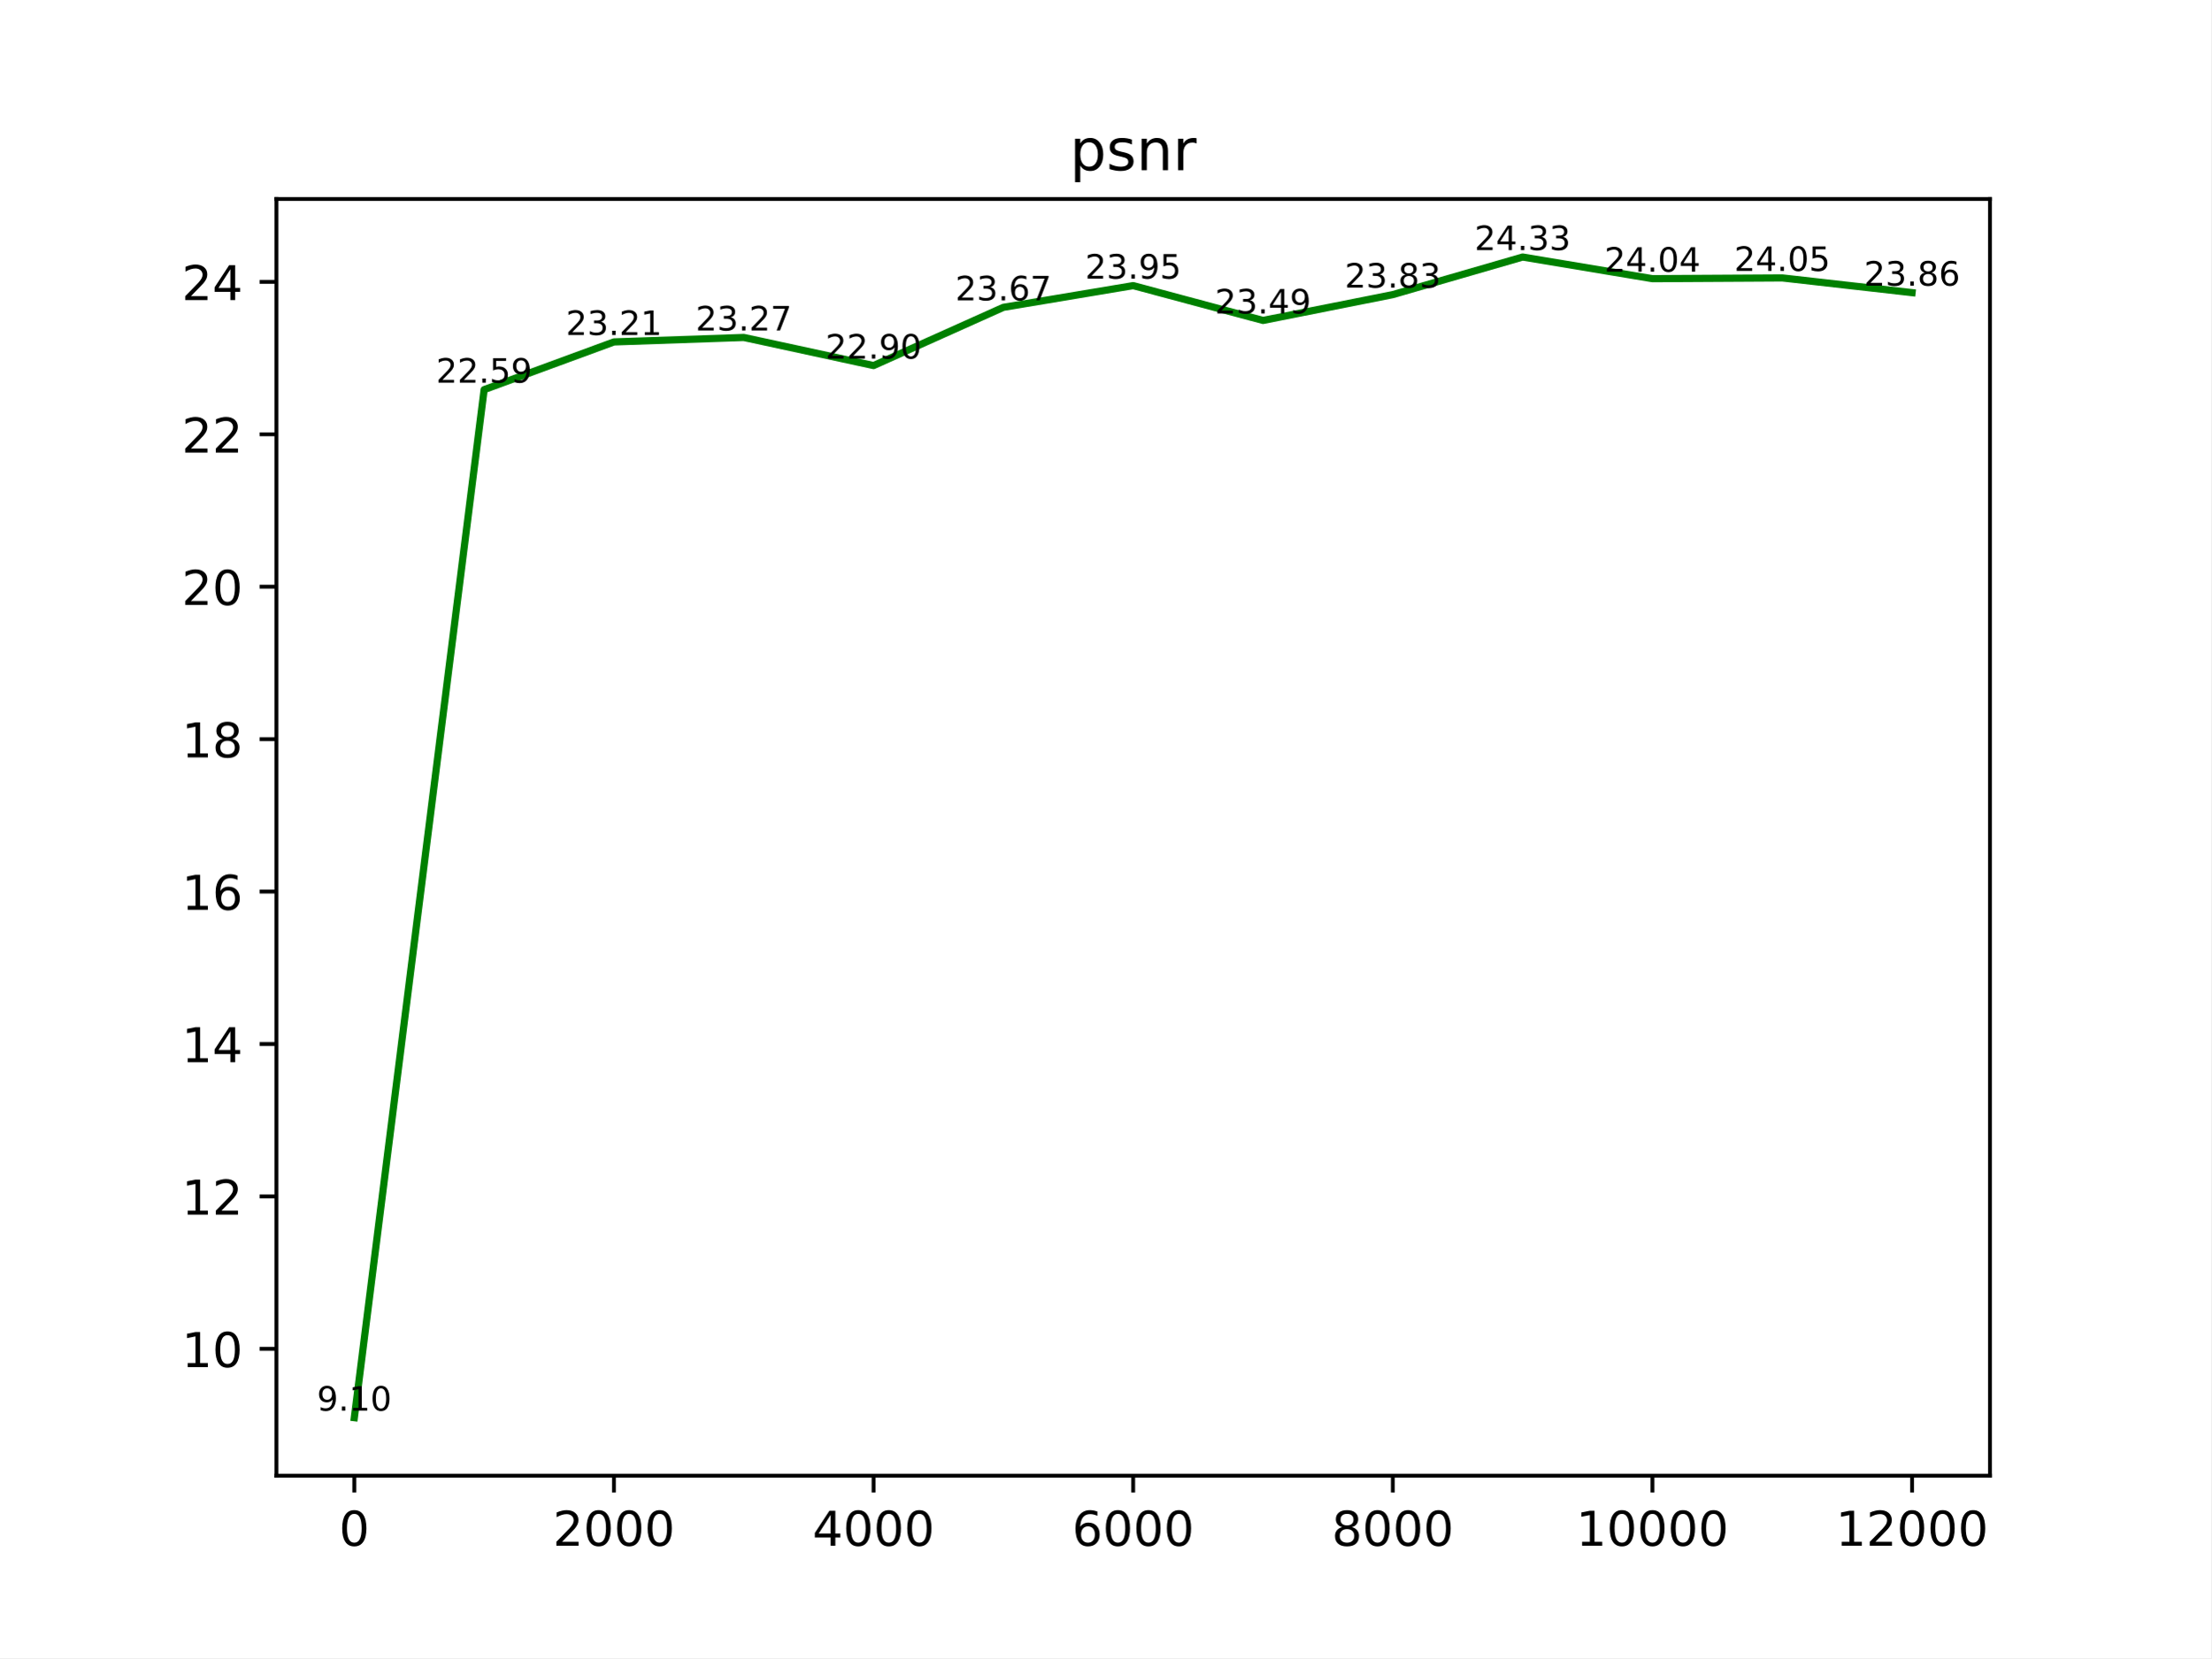
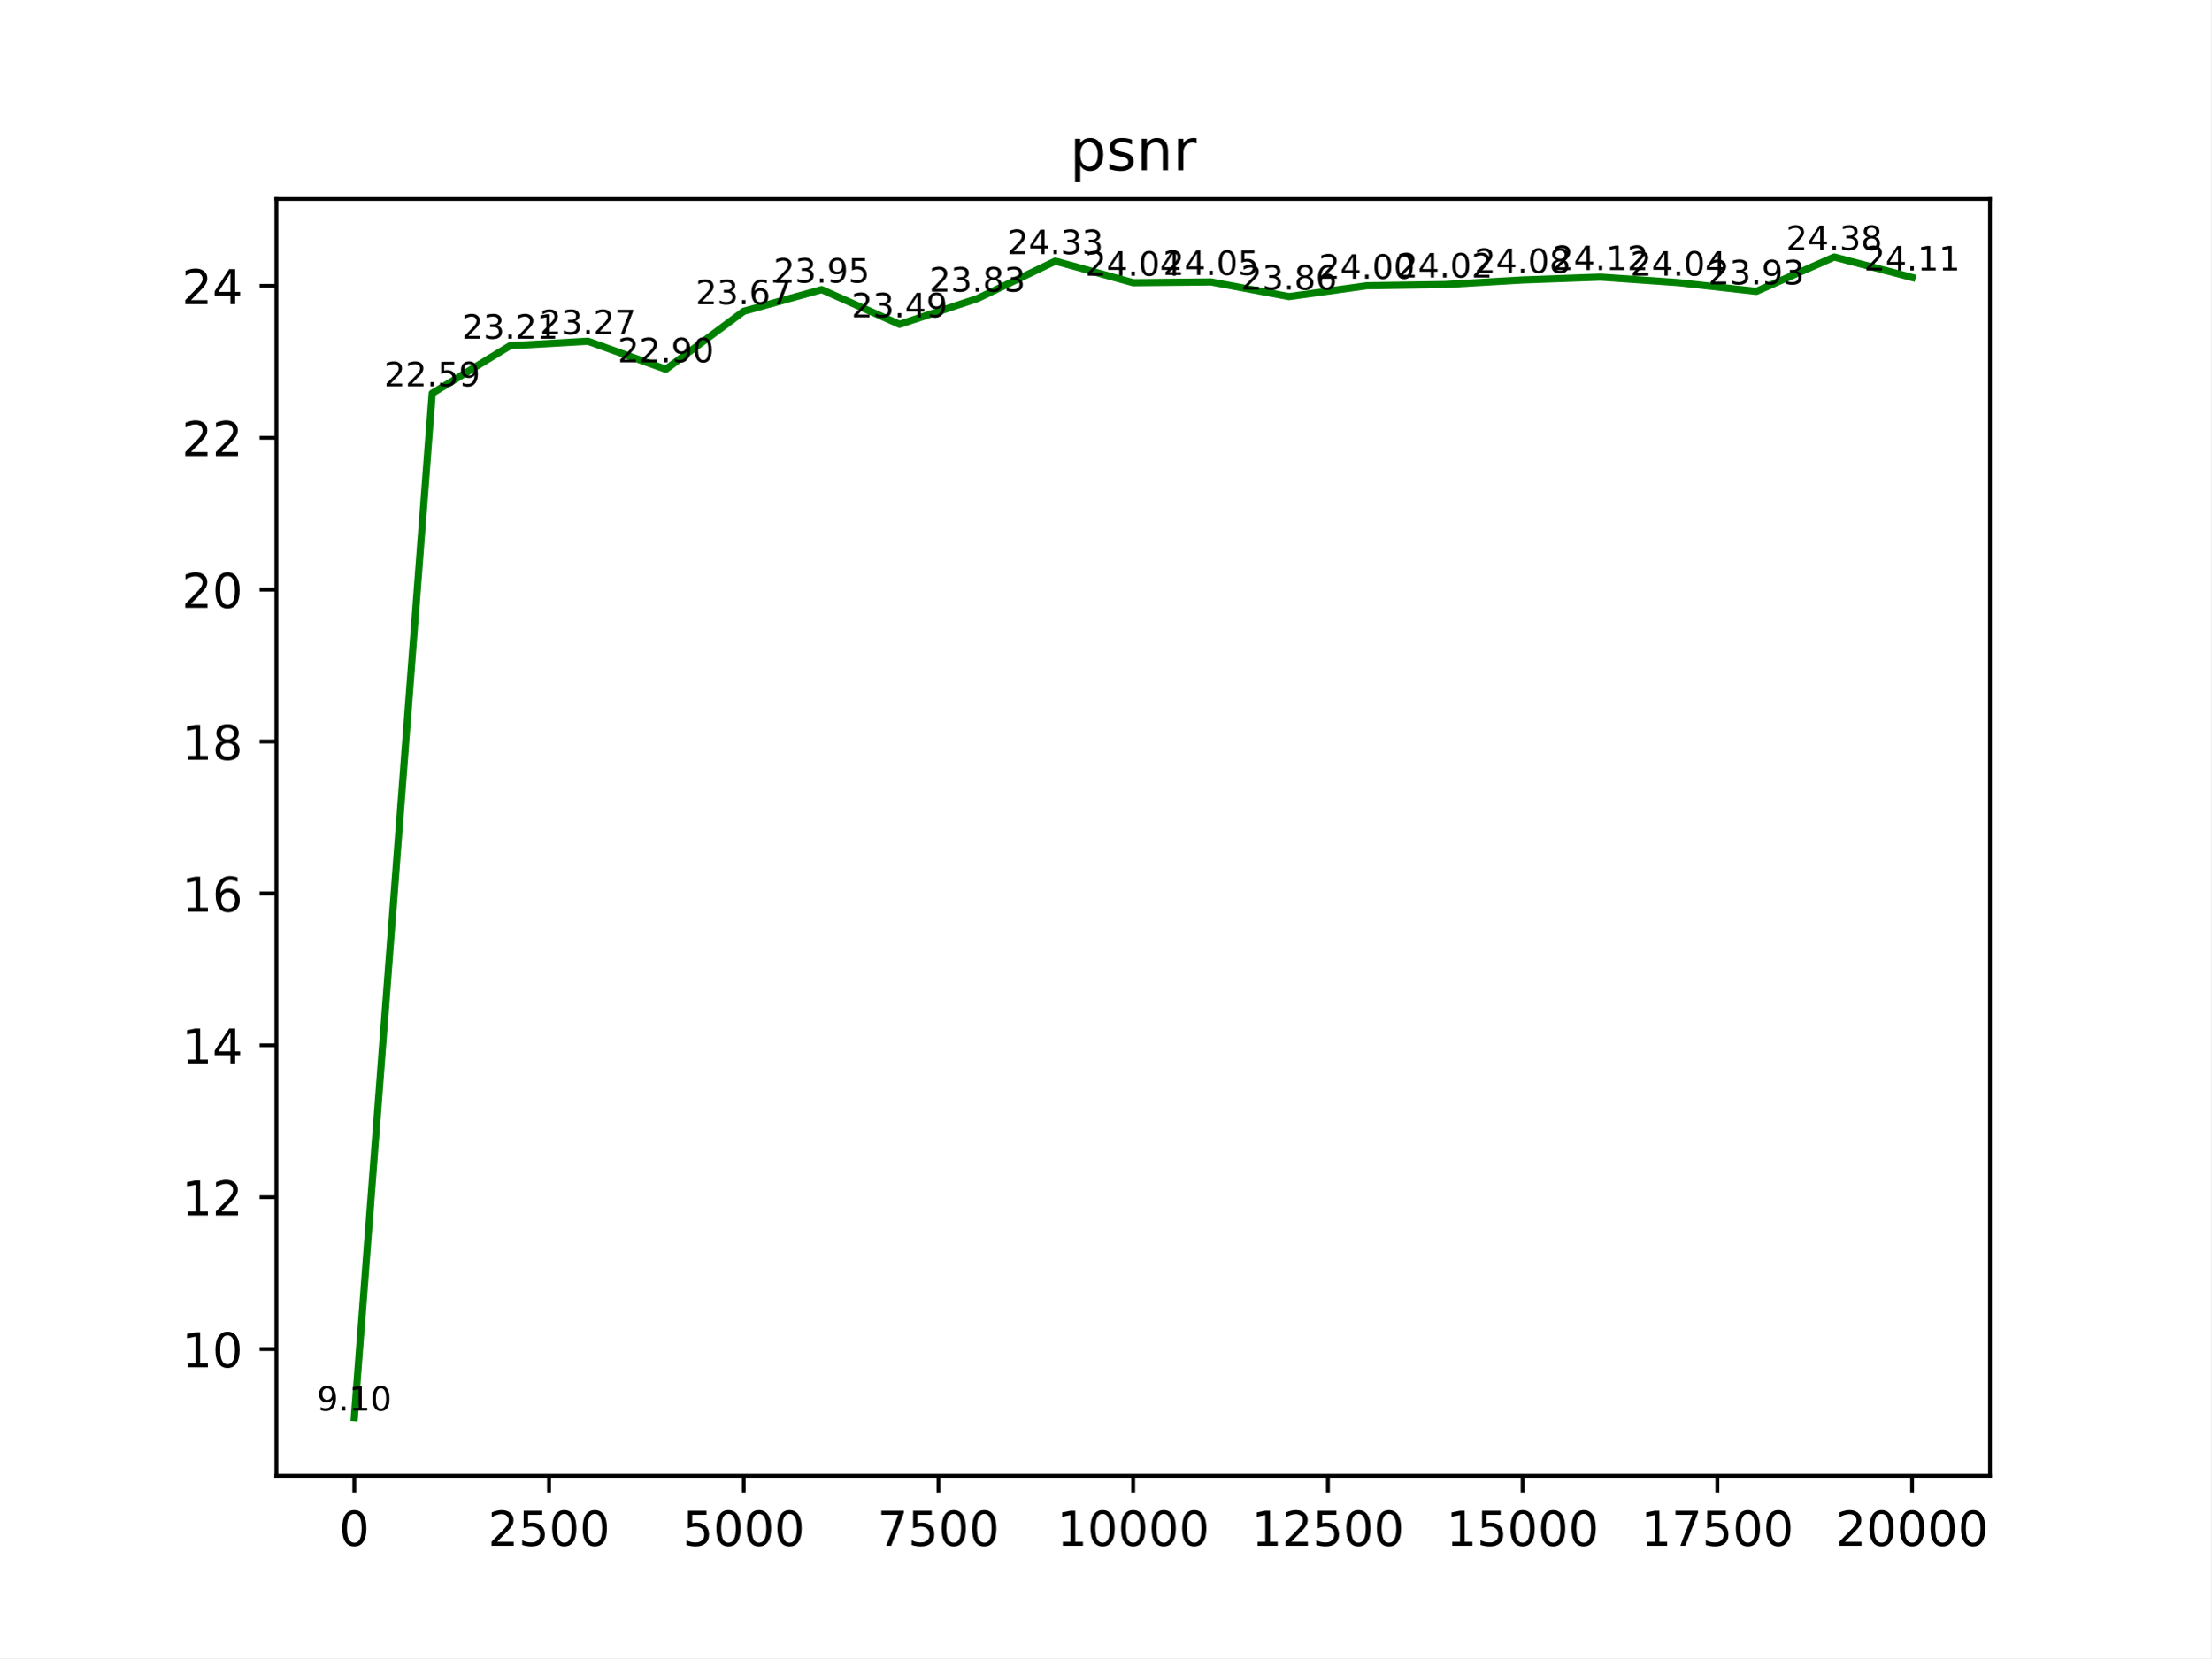
<svg xmlns="http://www.w3.org/2000/svg" xmlns:xlink="http://www.w3.org/1999/xlink" width="460.8pt" height="345.6pt" viewBox="0 0 460.8 345.6" version="1.1">
  <defs>
    <style type="text/css">*{stroke-linejoin: round; stroke-linecap: butt}</style>
  </defs>
  <g id="figure_1">
    <g id="patch_1">
      <path d="M 0 345.6  L 460.8 345.6  L 460.8 0  L 0 0  z " style="fill: #ffffff" />
    </g>
    <g id="axes_1">
      <g id="patch_2">
        <path d="M 57.6 307.584  L 414.72 307.584  L 414.72 41.472  L 57.6 41.472  z " style="fill: #ffffff" />
      </g>
      <g id="matplotlib.axis_1">
        <g id="xtick_1">
          <g id="line2d_1">
            <defs>
-               <path id="m1fa81867b9" d="M 0 0  L 0 3.5  " style="stroke: #000000; stroke-width: 0.8" />
+               <path id="m04c5aa3928" d="M 0 0  L 0 3.5  " style="stroke: #000000; stroke-width: 0.8" />
            </defs>
            <g>
-               <use xlink:href="#m1fa81867b9" x="73.833" y="307.584" style="stroke: #000000; stroke-width: 0.8" />
+               <use xlink:href="#m04c5aa3928" x="73.833" y="307.584" style="stroke: #000000; stroke-width: 0.8" />
            </g>
          </g>
          <g id="text_1">
            <g transform="translate(70.65148 322.1824)scale(0.1 -0.1)">
              <defs>
                <path id="DejaVuSans-30" d="M 2034 4250  Q 1547 4250 1301 3770  Q 1056 3291 1056 2328  Q 1056 1369 1301 889  Q 1547 409 2034 409  Q 2525 409 2770 889  Q 3016 1369 3016 2328  Q 3016 3291 2770 3770  Q 2525 4250 2034 4250  z M 2034 4750  Q 2819 4750 3233 4129  Q 3647 3509 3647 2328  Q 3647 1150 3233 529  Q 2819 -91 2034 -91  Q 1250 -91 836 529  Q 422 1150 422 2328  Q 422 3509 836 4129  Q 1250 4750 2034 4750  z " transform="scale(0.015625)" />
              </defs>
              <use xlink:href="#DejaVuSans-30" />
            </g>
          </g>
        </g>
        <g id="xtick_2">
          <g id="line2d_2">
            <g>
-               <use xlink:href="#m1fa81867b9" x="127.942" y="307.584" style="stroke: #000000; stroke-width: 0.8" />
+               <use xlink:href="#m04c5aa3928" x="114.415" y="307.584" style="stroke: #000000; stroke-width: 0.8" />
            </g>
          </g>
          <g id="text_2">
-             <g transform="translate(115.2168 322.1824)scale(0.1 -0.1)">
+             <g transform="translate(101.6895 322.1824)scale(0.1 -0.1)">
              <defs>
                <path id="DejaVuSans-32" d="M 1228 531  L 3431 531  L 3431 0  L 469 0  L 469 531  Q 828 903 1448 1529  Q 2069 2156 2228 2338  Q 2531 2678 2651 2914  Q 2772 3150 2772 3378  Q 2772 3750 2511 3984  Q 2250 4219 1831 4219  Q 1534 4219 1204 4116  Q 875 4013 500 3803  L 500 4441  Q 881 4594 1212 4672  Q 1544 4750 1819 4750  Q 2544 4750 2975 4387  Q 3406 4025 3406 3419  Q 3406 3131 3298 2873  Q 3191 2616 2906 2266  Q 2828 2175 2409 1742  Q 1991 1309 1228 531  z " transform="scale(0.015625)" />
-               </defs>
+                 <path id="DejaVuSans-35" d="M 691 4666  L 3169 4666  L 3169 4134  L 1269 4134  L 1269 2991  Q 1406 3038 1543 3061  Q 1681 3084 1819 3084  Q 2600 3084 3056 2656  Q 3513 2228 3513 1497  Q 3513 744 3044 326  Q 2575 -91 1722 -91  Q 1428 -91 1123 -41  Q 819 9 494 109  L 494 744  Q 775 591 1075 516  Q 1375 441 1709 441  Q 2250 441 2565 725  Q 2881 1009 2881 1497  Q 2881 1984 2565 2268  Q 2250 2553 1709 2553  Q 1456 2553 1204 2497  Q 953 2441 691 2322  L 691 4666  z " transform="scale(0.015625)" />
+               </defs>
+               <use xlink:href="#DejaVuSans-32" />
+               <use xlink:href="#DejaVuSans-35" x="63.623" />
+               <use xlink:href="#DejaVuSans-30" x="127.246" />
+               <use xlink:href="#DejaVuSans-30" x="190.869" />
+             </g>
+           </g>
+         </g>
+         <g id="xtick_3">
+           <g id="line2d_3">
+             <g>
+               <use xlink:href="#m04c5aa3928" x="154.996" y="307.584" style="stroke: #000000; stroke-width: 0.8" />
+             </g>
+           </g>
+           <g id="text_3">
+             <g transform="translate(142.2714 322.1824)scale(0.1 -0.1)">
+               <use xlink:href="#DejaVuSans-35" />
+               <use xlink:href="#DejaVuSans-30" x="63.623" />
+               <use xlink:href="#DejaVuSans-30" x="127.246" />
+               <use xlink:href="#DejaVuSans-30" x="190.869" />
+             </g>
+           </g>
+         </g>
+         <g id="xtick_4">
+           <g id="line2d_4">
+             <g>
+               <use xlink:href="#m04c5aa3928" x="195.578" y="307.584" style="stroke: #000000; stroke-width: 0.8" />
+             </g>
+           </g>
+           <g id="text_4">
+             <g transform="translate(182.8532 322.1824)scale(0.1 -0.1)">
+               <defs>
+                 <path id="DejaVuSans-37" d="M 525 4666  L 3525 4666  L 3525 4397  L 1831 0  L 1172 0  L 2766 4134  L 525 4134  L 525 4666  z " transform="scale(0.015625)" />
+               </defs>
+               <use xlink:href="#DejaVuSans-37" />
+               <use xlink:href="#DejaVuSans-35" x="63.623" />
+               <use xlink:href="#DejaVuSans-30" x="127.246" />
+               <use xlink:href="#DejaVuSans-30" x="190.869" />
+             </g>
+           </g>
+         </g>
+         <g id="xtick_5">
+           <g id="line2d_5">
+             <g>
+               <use xlink:href="#m04c5aa3928" x="236.16" y="307.584" style="stroke: #000000; stroke-width: 0.8" />
+             </g>
+           </g>
+           <g id="text_5">
+             <g transform="translate(220.2537 322.1824)scale(0.1 -0.1)">
+               <defs>
+                 <path id="DejaVuSans-31" d="M 794 531  L 1825 531  L 1825 4091  L 703 3866  L 703 4441  L 1819 4666  L 2450 4666  L 2450 531  L 3481 531  L 3481 0  L 794 0  L 794 531  z " transform="scale(0.015625)" />
+               </defs>
+               <use xlink:href="#DejaVuSans-31" />
+               <use xlink:href="#DejaVuSans-30" x="63.623" />
+               <use xlink:href="#DejaVuSans-30" x="127.246" />
+               <use xlink:href="#DejaVuSans-30" x="190.869" />
+               <use xlink:href="#DejaVuSans-30" x="254.492" />
+             </g>
+           </g>
+         </g>
+         <g id="xtick_6">
+           <g id="line2d_6">
+             <g>
+               <use xlink:href="#m04c5aa3928" x="276.742" y="307.584" style="stroke: #000000; stroke-width: 0.8" />
+             </g>
+           </g>
+           <g id="text_6">
+             <g transform="translate(260.8356 322.1824)scale(0.1 -0.1)">
+               <use xlink:href="#DejaVuSans-31" />
+               <use xlink:href="#DejaVuSans-32" x="63.623" />
+               <use xlink:href="#DejaVuSans-35" x="127.246" />
+               <use xlink:href="#DejaVuSans-30" x="190.869" />
+               <use xlink:href="#DejaVuSans-30" x="254.492" />
+             </g>
+           </g>
+         </g>
+         <g id="xtick_7">
+           <g id="line2d_7">
+             <g>
+               <use xlink:href="#m04c5aa3928" x="317.324" y="307.584" style="stroke: #000000; stroke-width: 0.8" />
+             </g>
+           </g>
+           <g id="text_7">
+             <g transform="translate(301.4174 322.1824)scale(0.1 -0.1)">
+               <use xlink:href="#DejaVuSans-31" />
+               <use xlink:href="#DejaVuSans-35" x="63.623" />
+               <use xlink:href="#DejaVuSans-30" x="127.246" />
+               <use xlink:href="#DejaVuSans-30" x="190.869" />
+               <use xlink:href="#DejaVuSans-30" x="254.492" />
+             </g>
+           </g>
+         </g>
+         <g id="xtick_8">
+           <g id="line2d_8">
+             <g>
+               <use xlink:href="#m04c5aa3928" x="357.905" y="307.584" style="stroke: #000000; stroke-width: 0.8" />
+             </g>
+           </g>
+           <g id="text_8">
+             <g transform="translate(341.9992 322.1824)scale(0.1 -0.1)">
+               <use xlink:href="#DejaVuSans-31" />
+               <use xlink:href="#DejaVuSans-37" x="63.623" />
+               <use xlink:href="#DejaVuSans-35" x="127.246" />
+               <use xlink:href="#DejaVuSans-30" x="190.869" />
+               <use xlink:href="#DejaVuSans-30" x="254.492" />
+             </g>
+           </g>
+         </g>
+         <g id="xtick_9">
+           <g id="line2d_9">
+             <g>
+               <use xlink:href="#m04c5aa3928" x="398.487" y="307.584" style="stroke: #000000; stroke-width: 0.8" />
+             </g>
+           </g>
+           <g id="text_9">
+             <g transform="translate(382.581 322.1824)scale(0.1 -0.1)">
              <use xlink:href="#DejaVuSans-32" />
              <use xlink:href="#DejaVuSans-30" x="63.623" />
              <use xlink:href="#DejaVuSans-30" x="127.246" />
              <use xlink:href="#DejaVuSans-30" x="190.869" />
-             </g>
-           </g>
-         </g>
-         <g id="xtick_3">
-           <g id="line2d_3">
-             <g>
-               <use xlink:href="#m1fa81867b9" x="182.051" y="307.584" style="stroke: #000000; stroke-width: 0.8" />
-             </g>
-           </g>
-           <g id="text_3">
-             <g transform="translate(169.3259 322.1824)scale(0.1 -0.1)">
-               <defs>
-                 <path id="DejaVuSans-34" d="M 2419 4116  L 825 1625  L 2419 1625  L 2419 4116  z M 2253 4666  L 3047 4666  L 3047 1625  L 3713 1625  L 3713 1100  L 3047 1100  L 3047 0  L 2419 0  L 2419 1100  L 313 1100  L 313 1709  L 2253 4666  z " transform="scale(0.015625)" />
-               </defs>
-               <use xlink:href="#DejaVuSans-34" />
-               <use xlink:href="#DejaVuSans-30" x="63.623" />
-               <use xlink:href="#DejaVuSans-30" x="127.246" />
-               <use xlink:href="#DejaVuSans-30" x="190.869" />
-             </g>
-           </g>
-         </g>
-         <g id="xtick_4">
-           <g id="line2d_4">
-             <g>
-               <use xlink:href="#m1fa81867b9" x="236.16" y="307.584" style="stroke: #000000; stroke-width: 0.8" />
-             </g>
-           </g>
-           <g id="text_4">
-             <g transform="translate(223.435 322.1824)scale(0.1 -0.1)">
-               <defs>
-                 <path id="DejaVuSans-36" d="M 2113 2584  Q 1688 2584 1439 2293  Q 1191 2003 1191 1497  Q 1191 994 1439 701  Q 1688 409 2113 409  Q 2538 409 2786 701  Q 3034 994 3034 1497  Q 3034 2003 2786 2293  Q 2538 2584 2113 2584  z M 3366 4563  L 3366 3988  Q 3128 4100 2886 4159  Q 2644 4219 2406 4219  Q 1781 4219 1451 3797  Q 1122 3375 1075 2522  Q 1259 2794 1537 2939  Q 1816 3084 2150 3084  Q 2853 3084 3261 2657  Q 3669 2231 3669 1497  Q 3669 778 3244 343  Q 2819 -91 2113 -91  Q 1303 -91 875 529  Q 447 1150 447 2328  Q 447 3434 972 4092  Q 1497 4750 2381 4750  Q 2619 4750 2861 4703  Q 3103 4656 3366 4563  z " transform="scale(0.015625)" />
-               </defs>
-               <use xlink:href="#DejaVuSans-36" />
-               <use xlink:href="#DejaVuSans-30" x="63.623" />
-               <use xlink:href="#DejaVuSans-30" x="127.246" />
-               <use xlink:href="#DejaVuSans-30" x="190.869" />
-             </g>
-           </g>
-         </g>
-         <g id="xtick_5">
-           <g id="line2d_5">
-             <g>
-               <use xlink:href="#m1fa81867b9" x="290.269" y="307.584" style="stroke: #000000; stroke-width: 0.8" />
-             </g>
-           </g>
-           <g id="text_5">
-             <g transform="translate(277.5441 322.1824)scale(0.1 -0.1)">
-               <defs>
-                 <path id="DejaVuSans-38" d="M 2034 2216  Q 1584 2216 1326 1975  Q 1069 1734 1069 1313  Q 1069 891 1326 650  Q 1584 409 2034 409  Q 2484 409 2743 651  Q 3003 894 3003 1313  Q 3003 1734 2745 1975  Q 2488 2216 2034 2216  z M 1403 2484  Q 997 2584 770 2862  Q 544 3141 544 3541  Q 544 4100 942 4425  Q 1341 4750 2034 4750  Q 2731 4750 3128 4425  Q 3525 4100 3525 3541  Q 3525 3141 3298 2862  Q 3072 2584 2669 2484  Q 3125 2378 3379 2068  Q 3634 1759 3634 1313  Q 3634 634 3220 271  Q 2806 -91 2034 -91  Q 1263 -91 848 271  Q 434 634 434 1313  Q 434 1759 690 2068  Q 947 2378 1403 2484  z M 1172 3481  Q 1172 3119 1398 2916  Q 1625 2713 2034 2713  Q 2441 2713 2670 2916  Q 2900 3119 2900 3481  Q 2900 3844 2670 4047  Q 2441 4250 2034 4250  Q 1625 4250 1398 4047  Q 1172 3844 1172 3481  z " transform="scale(0.015625)" />
-               </defs>
-               <use xlink:href="#DejaVuSans-38" />
-               <use xlink:href="#DejaVuSans-30" x="63.623" />
-               <use xlink:href="#DejaVuSans-30" x="127.246" />
-               <use xlink:href="#DejaVuSans-30" x="190.869" />
-             </g>
-           </g>
-         </g>
-         <g id="xtick_6">
-           <g id="line2d_6">
-             <g>
-               <use xlink:href="#m1fa81867b9" x="344.378" y="307.584" style="stroke: #000000; stroke-width: 0.8" />
-             </g>
-           </g>
-           <g id="text_6">
-             <g transform="translate(328.4719 322.1824)scale(0.1 -0.1)">
-               <defs>
-                 <path id="DejaVuSans-31" d="M 794 531  L 1825 531  L 1825 4091  L 703 3866  L 703 4441  L 1819 4666  L 2450 4666  L 2450 531  L 3481 531  L 3481 0  L 794 0  L 794 531  z " transform="scale(0.015625)" />
-               </defs>
-               <use xlink:href="#DejaVuSans-31" />
-               <use xlink:href="#DejaVuSans-30" x="63.623" />
-               <use xlink:href="#DejaVuSans-30" x="127.246" />
-               <use xlink:href="#DejaVuSans-30" x="190.869" />
-               <use xlink:href="#DejaVuSans-30" x="254.492" />
-             </g>
-           </g>
-         </g>
-         <g id="xtick_7">
-           <g id="line2d_7">
-             <g>
-               <use xlink:href="#m1fa81867b9" x="398.487" y="307.584" style="stroke: #000000; stroke-width: 0.8" />
-             </g>
-           </g>
-           <g id="text_7">
-             <g transform="translate(382.581 322.1824)scale(0.1 -0.1)">
-               <use xlink:href="#DejaVuSans-31" />
-               <use xlink:href="#DejaVuSans-32" x="63.623" />
-               <use xlink:href="#DejaVuSans-30" x="127.246" />
-               <use xlink:href="#DejaVuSans-30" x="190.869" />
              <use xlink:href="#DejaVuSans-30" x="254.492" />
            </g>
          </g>
        </g>
      </g>
      <g id="matplotlib.axis_2">
        <g id="ytick_1">
-           <g id="line2d_8">
+           <g id="line2d_10">
            <defs>
-               <path id="m2d9d5b1ad7" d="M 0 0  L -3.5 0  " style="stroke: #000000; stroke-width: 0.8" />
+               <path id="m067394b1f2" d="M 0 0  L -3.5 0  " style="stroke: #000000; stroke-width: 0.8" />
            </defs>
            <g>
-               <use xlink:href="#m2d9d5b1ad7" x="57.6" y="281.143" style="stroke: #000000; stroke-width: 0.8" />
-             </g>
-           </g>
-           <g id="text_8">
-             <g transform="translate(37.875 284.9426)scale(0.1 -0.1)">
+               <use xlink:href="#m067394b1f2" x="57.6" y="281.194" style="stroke: #000000; stroke-width: 0.8" />
+             </g>
+           </g>
+           <g id="text_10">
+             <g transform="translate(37.875 284.9933)scale(0.1 -0.1)">
              <use xlink:href="#DejaVuSans-31" />
              <use xlink:href="#DejaVuSans-30" x="63.623" />
            </g>
          </g>
        </g>
        <g id="ytick_2">
-           <g id="line2d_9">
-             <g>
-               <use xlink:href="#m2d9d5b1ad7" x="57.6" y="249.372" style="stroke: #000000; stroke-width: 0.8" />
-             </g>
-           </g>
-           <g id="text_9">
-             <g transform="translate(37.875 253.1717)scale(0.1 -0.1)">
+           <g id="line2d_11">
+             <g>
+               <use xlink:href="#m067394b1f2" x="57.6" y="249.535" style="stroke: #000000; stroke-width: 0.8" />
+             </g>
+           </g>
+           <g id="text_11">
+             <g transform="translate(37.875 253.3346)scale(0.1 -0.1)">
              <use xlink:href="#DejaVuSans-31" />
              <use xlink:href="#DejaVuSans-32" x="63.623" />
            </g>
          </g>
        </g>
        <g id="ytick_3">
-           <g id="line2d_10">
-             <g>
-               <use xlink:href="#m2d9d5b1ad7" x="57.6" y="217.601" style="stroke: #000000; stroke-width: 0.8" />
-             </g>
-           </g>
-           <g id="text_10">
-             <g transform="translate(37.875 221.4007)scale(0.1 -0.1)">
+           <g id="line2d_12">
+             <g>
+               <use xlink:href="#m067394b1f2" x="57.6" y="217.877" style="stroke: #000000; stroke-width: 0.8" />
+             </g>
+           </g>
+           <g id="text_12">
+             <g transform="translate(37.875 221.6759)scale(0.1 -0.1)">
+               <defs>
+                 <path id="DejaVuSans-34" d="M 2419 4116  L 825 1625  L 2419 1625  L 2419 4116  z M 2253 4666  L 3047 4666  L 3047 1625  L 3713 1625  L 3713 1100  L 3047 1100  L 3047 0  L 2419 0  L 2419 1100  L 313 1100  L 313 1709  L 2253 4666  z " transform="scale(0.015625)" />
+               </defs>
              <use xlink:href="#DejaVuSans-31" />
              <use xlink:href="#DejaVuSans-34" x="63.623" />
            </g>
          </g>
        </g>
        <g id="ytick_4">
-           <g id="line2d_11">
-             <g>
-               <use xlink:href="#m2d9d5b1ad7" x="57.6" y="185.831" style="stroke: #000000; stroke-width: 0.8" />
-             </g>
-           </g>
-           <g id="text_11">
-             <g transform="translate(37.875 189.6297)scale(0.1 -0.1)">
+           <g id="line2d_13">
+             <g>
+               <use xlink:href="#m067394b1f2" x="57.6" y="186.218" style="stroke: #000000; stroke-width: 0.8" />
+             </g>
+           </g>
+           <g id="text_13">
+             <g transform="translate(37.875 190.0172)scale(0.1 -0.1)">
+               <defs>
+                 <path id="DejaVuSans-36" d="M 2113 2584  Q 1688 2584 1439 2293  Q 1191 2003 1191 1497  Q 1191 994 1439 701  Q 1688 409 2113 409  Q 2538 409 2786 701  Q 3034 994 3034 1497  Q 3034 2003 2786 2293  Q 2538 2584 2113 2584  z M 3366 4563  L 3366 3988  Q 3128 4100 2886 4159  Q 2644 4219 2406 4219  Q 1781 4219 1451 3797  Q 1122 3375 1075 2522  Q 1259 2794 1537 2939  Q 1816 3084 2150 3084  Q 2853 3084 3261 2657  Q 3669 2231 3669 1497  Q 3669 778 3244 343  Q 2819 -91 2113 -91  Q 1303 -91 875 529  Q 447 1150 447 2328  Q 447 3434 972 4092  Q 1497 4750 2381 4750  Q 2619 4750 2861 4703  Q 3103 4656 3366 4563  z " transform="scale(0.015625)" />
+               </defs>
              <use xlink:href="#DejaVuSans-31" />
              <use xlink:href="#DejaVuSans-36" x="63.623" />
            </g>
          </g>
        </g>
        <g id="ytick_5">
-           <g id="line2d_12">
-             <g>
-               <use xlink:href="#m2d9d5b1ad7" x="57.6" y="154.06" style="stroke: #000000; stroke-width: 0.8" />
-             </g>
-           </g>
-           <g id="text_12">
-             <g transform="translate(37.875 157.8588)scale(0.1 -0.1)">
+           <g id="line2d_14">
+             <g>
+               <use xlink:href="#m067394b1f2" x="57.6" y="154.559" style="stroke: #000000; stroke-width: 0.8" />
+             </g>
+           </g>
+           <g id="text_14">
+             <g transform="translate(37.875 158.3585)scale(0.1 -0.1)">
+               <defs>
+                 <path id="DejaVuSans-38" d="M 2034 2216  Q 1584 2216 1326 1975  Q 1069 1734 1069 1313  Q 1069 891 1326 650  Q 1584 409 2034 409  Q 2484 409 2743 651  Q 3003 894 3003 1313  Q 3003 1734 2745 1975  Q 2488 2216 2034 2216  z M 1403 2484  Q 997 2584 770 2862  Q 544 3141 544 3541  Q 544 4100 942 4425  Q 1341 4750 2034 4750  Q 2731 4750 3128 4425  Q 3525 4100 3525 3541  Q 3525 3141 3298 2862  Q 3072 2584 2669 2484  Q 3125 2378 3379 2068  Q 3634 1759 3634 1313  Q 3634 634 3220 271  Q 2806 -91 2034 -91  Q 1263 -91 848 271  Q 434 634 434 1313  Q 434 1759 690 2068  Q 947 2378 1403 2484  z M 1172 3481  Q 1172 3119 1398 2916  Q 1625 2713 2034 2713  Q 2441 2713 2670 2916  Q 2900 3119 2900 3481  Q 2900 3844 2670 4047  Q 2441 4250 2034 4250  Q 1625 4250 1398 4047  Q 1172 3844 1172 3481  z " transform="scale(0.015625)" />
+               </defs>
              <use xlink:href="#DejaVuSans-31" />
              <use xlink:href="#DejaVuSans-38" x="63.623" />
            </g>
          </g>
        </g>
        <g id="ytick_6">
-           <g id="line2d_13">
-             <g>
-               <use xlink:href="#m2d9d5b1ad7" x="57.6" y="122.289" style="stroke: #000000; stroke-width: 0.8" />
-             </g>
-           </g>
-           <g id="text_13">
-             <g transform="translate(37.875 126.0878)scale(0.1 -0.1)">
+           <g id="line2d_15">
+             <g>
+               <use xlink:href="#m067394b1f2" x="57.6" y="122.901" style="stroke: #000000; stroke-width: 0.8" />
+             </g>
+           </g>
+           <g id="text_15">
+             <g transform="translate(37.875 126.6998)scale(0.1 -0.1)">
              <use xlink:href="#DejaVuSans-32" />
              <use xlink:href="#DejaVuSans-30" x="63.623" />
            </g>
          </g>
        </g>
        <g id="ytick_7">
-           <g id="line2d_14">
-             <g>
-               <use xlink:href="#m2d9d5b1ad7" x="57.6" y="90.518" style="stroke: #000000; stroke-width: 0.8" />
-             </g>
-           </g>
-           <g id="text_14">
-             <g transform="translate(37.875 94.31685)scale(0.1 -0.1)">
+           <g id="line2d_16">
+             <g>
+               <use xlink:href="#m067394b1f2" x="57.6" y="91.242" style="stroke: #000000; stroke-width: 0.8" />
+             </g>
+           </g>
+           <g id="text_16">
+             <g transform="translate(37.875 95.04108)scale(0.1 -0.1)">
              <use xlink:href="#DejaVuSans-32" />
              <use xlink:href="#DejaVuSans-32" x="63.623" />
            </g>
          </g>
        </g>
        <g id="ytick_8">
-           <g id="line2d_15">
-             <g>
-               <use xlink:href="#m2d9d5b1ad7" x="57.6" y="58.747" style="stroke: #000000; stroke-width: 0.8" />
-             </g>
-           </g>
-           <g id="text_15">
-             <g transform="translate(37.875 62.54589)scale(0.1 -0.1)">
+           <g id="line2d_17">
+             <g>
+               <use xlink:href="#m067394b1f2" x="57.6" y="59.583" style="stroke: #000000; stroke-width: 0.8" />
+             </g>
+           </g>
+           <g id="text_17">
+             <g transform="translate(37.875 63.38237)scale(0.1 -0.1)">
              <use xlink:href="#DejaVuSans-32" />
              <use xlink:href="#DejaVuSans-34" x="63.623" />
            </g>
          </g>
        </g>
      </g>
-       <g id="line2d_16">
-         <path d="M 73.833 295.488  L 100.887 81.209  L 127.942 71.264  L 154.996 70.327  L 182.051 76.189  L 209.105 64.052  L 236.16 59.525  L 263.215 66.785  L 290.269 61.4  L 317.324 53.568  L 344.378 58.079  L 371.433 57.921  L 398.487 60.987  " clip-path="url(#pabdd825bcf)" style="fill: none; stroke: #008000; stroke-width: 1.5; stroke-linecap: square" />
+       <g id="line2d_18">
+         <path d="M 73.833 295.488  L 90.065 81.966  L 106.298 72.057  L 122.531 71.123  L 138.764 76.964  L 154.996 64.87  L 171.229 60.359  L 187.462 67.593  L 203.695 62.227  L 219.927 54.423  L 236.16 58.918  L 252.393 58.76  L 268.625 61.815  L 284.858 59.551  L 301.091 59.298  L 317.324 58.348  L 333.556 57.747  L 349.789 58.902  L 366.022 60.723  L 382.255 53.568  L 398.487 57.826  " clip-path="url(#p313ef1408e)" style="fill: none; stroke: #008000; stroke-width: 1.5; stroke-linecap: square" />
      </g>
      <g id="patch_3">
        <path d="M 57.6 307.584  L 57.6 41.472  " style="fill: none; stroke: #000000; stroke-width: 0.8; stroke-linejoin: miter; stroke-linecap: square" />
      </g>
      <g id="patch_4">
        <path d="M 414.72 307.584  L 414.72 41.472  " style="fill: none; stroke: #000000; stroke-width: 0.8; stroke-linejoin: miter; stroke-linecap: square" />
      </g>
      <g id="patch_5">
        <path d="M 57.6 307.584  L 414.72 307.584  " style="fill: none; stroke: #000000; stroke-width: 0.8; stroke-linejoin: miter; stroke-linecap: square" />
      </g>
      <g id="patch_6">
        <path d="M 57.6 41.472  L 414.72 41.472  " style="fill: none; stroke: #000000; stroke-width: 0.8; stroke-linejoin: miter; stroke-linecap: square" />
      </g>
-       <g id="text_16">
+       <g id="text_18">
        <g transform="translate(66.03976 294.0322)scale(0.07 -0.07)">
          <defs>
            <path id="DejaVuSans-39" d="M 703 97  L 703 672  Q 941 559 1184 500  Q 1428 441 1663 441  Q 2288 441 2617 861  Q 2947 1281 2994 2138  Q 2813 1869 2534 1725  Q 2256 1581 1919 1581  Q 1219 1581 811 2004  Q 403 2428 403 3163  Q 403 3881 828 4315  Q 1253 4750 1959 4750  Q 2769 4750 3195 4129  Q 3622 3509 3622 2328  Q 3622 1225 3098 567  Q 2575 -91 1691 -91  Q 1453 -91 1209 -44  Q 966 3 703 97  z M 1959 2075  Q 2384 2075 2632 2365  Q 2881 2656 2881 3163  Q 2881 3666 2632 3958  Q 2384 4250 1959 4250  Q 1534 4250 1286 3958  Q 1038 3666 1038 3163  Q 1038 2656 1286 2365  Q 1534 2075 1959 2075  z " transform="scale(0.015625)" />
            <path id="DejaVuSans-2e" d="M 684 794  L 1344 794  L 1344 0  L 684 0  L 684 794  z " transform="scale(0.015625)" />
          </defs>
          <use xlink:href="#DejaVuSans-39" />
          <use xlink:href="#DejaVuSans-2e" x="63.623" />
          <use xlink:href="#DejaVuSans-31" x="95.41" />
          <use xlink:href="#DejaVuSans-30" x="159.033" />
        </g>
      </g>
-       <g id="text_17">
-         <g transform="translate(90.86743 79.75296)scale(0.07 -0.07)">
-           <defs>
-             <path id="DejaVuSans-35" d="M 691 4666  L 3169 4666  L 3169 4134  L 1269 4134  L 1269 2991  Q 1406 3038 1543 3061  Q 1681 3084 1819 3084  Q 2600 3084 3056 2656  Q 3513 2228 3513 1497  Q 3513 744 3044 326  Q 2575 -91 1722 -91  Q 1428 -91 1123 -41  Q 819 9 494 109  L 494 744  Q 775 591 1075 516  Q 1375 441 1709 441  Q 2250 441 2565 725  Q 2881 1009 2881 1497  Q 2881 1984 2565 2268  Q 2250 2553 1709 2553  Q 1456 2553 1204 2497  Q 953 2441 691 2322  L 691 4666  z " transform="scale(0.015625)" />
-           </defs>
+       <g id="text_19">
+         <g transform="translate(80.04561 80.51008)scale(0.07 -0.07)">
          <use xlink:href="#DejaVuSans-32" />
          <use xlink:href="#DejaVuSans-32" x="63.623" />
          <use xlink:href="#DejaVuSans-2e" x="127.246" />
          <use xlink:href="#DejaVuSans-35" x="159.033" />
          <use xlink:href="#DejaVuSans-39" x="222.656" />
        </g>
      </g>
-       <g id="text_18">
-         <g transform="translate(117.922 69.80864)scale(0.07 -0.07)">
+       <g id="text_20">
+         <g transform="translate(96.27834 70.6009)scale(0.07 -0.07)">
          <defs>
            <path id="DejaVuSans-33" d="M 2597 2516  Q 3050 2419 3304 2112  Q 3559 1806 3559 1356  Q 3559 666 3084 287  Q 2609 -91 1734 -91  Q 1441 -91 1130 -33  Q 819 25 488 141  L 488 750  Q 750 597 1062 519  Q 1375 441 1716 441  Q 2309 441 2620 675  Q 2931 909 2931 1356  Q 2931 1769 2642 2001  Q 2353 2234 1838 2234  L 1294 2234  L 1294 2753  L 1863 2753  Q 2328 2753 2575 2939  Q 2822 3125 2822 3475  Q 2822 3834 2567 4026  Q 2313 4219 1838 4219  Q 1578 4219 1281 4162  Q 984 4106 628 3988  L 628 4550  Q 988 4650 1302 4700  Q 1616 4750 1894 4750  Q 2613 4750 3031 4423  Q 3450 4097 3450 3541  Q 3450 3153 3228 2886  Q 3006 2619 2597 2516  z " transform="scale(0.015625)" />
          </defs>
          <use xlink:href="#DejaVuSans-32" />
          <use xlink:href="#DejaVuSans-33" x="63.623" />
          <use xlink:href="#DejaVuSans-2e" x="127.246" />
          <use xlink:href="#DejaVuSans-32" x="159.033" />
          <use xlink:href="#DejaVuSans-31" x="222.656" />
        </g>
      </g>
-       <g id="text_19">
-         <g transform="translate(144.9765 68.8714)scale(0.07 -0.07)">
-           <defs>
-             <path id="DejaVuSans-37" d="M 525 4666  L 3525 4666  L 3525 4397  L 1831 0  L 1172 0  L 2766 4134  L 525 4134  L 525 4666  z " transform="scale(0.015625)" />
-           </defs>
+       <g id="text_21">
+         <g transform="translate(112.5111 69.66697)scale(0.07 -0.07)">
          <use xlink:href="#DejaVuSans-32" />
          <use xlink:href="#DejaVuSans-33" x="63.623" />
          <use xlink:href="#DejaVuSans-2e" x="127.246" />
          <use xlink:href="#DejaVuSans-32" x="159.033" />
          <use xlink:href="#DejaVuSans-37" x="222.656" />
        </g>
      </g>
-       <g id="text_20">
-         <g transform="translate(172.0311 74.73314)scale(0.07 -0.07)">
+       <g id="text_22">
+         <g transform="translate(128.7438 75.508)scale(0.07 -0.07)">
          <use xlink:href="#DejaVuSans-32" />
          <use xlink:href="#DejaVuSans-32" x="63.623" />
          <use xlink:href="#DejaVuSans-2e" x="127.246" />
          <use xlink:href="#DejaVuSans-39" x="159.033" />
          <use xlink:href="#DejaVuSans-30" x="222.656" />
        </g>
      </g>
-       <g id="text_21">
-         <g transform="translate(199.0856 62.59664)scale(0.07 -0.07)">
+       <g id="text_23">
+         <g transform="translate(144.9765 63.41438)scale(0.07 -0.07)">
          <use xlink:href="#DejaVuSans-32" />
          <use xlink:href="#DejaVuSans-33" x="63.623" />
          <use xlink:href="#DejaVuSans-2e" x="127.246" />
          <use xlink:href="#DejaVuSans-36" x="159.033" />
          <use xlink:href="#DejaVuSans-37" x="222.656" />
        </g>
      </g>
-       <g id="text_22">
-         <g transform="translate(226.1402 58.06927)scale(0.07 -0.07)">
+       <g id="text_24">
+         <g transform="translate(161.2092 58.90301)scale(0.07 -0.07)">
          <use xlink:href="#DejaVuSans-32" />
          <use xlink:href="#DejaVuSans-33" x="63.623" />
          <use xlink:href="#DejaVuSans-2e" x="127.246" />
          <use xlink:href="#DejaVuSans-39" x="159.033" />
          <use xlink:href="#DejaVuSans-35" x="222.656" />
        </g>
      </g>
-       <g id="text_23">
-         <g transform="translate(253.1947 65.32894)scale(0.07 -0.07)">
+       <g id="text_25">
+         <g transform="translate(177.442 66.13702)scale(0.07 -0.07)">
          <use xlink:href="#DejaVuSans-32" />
          <use xlink:href="#DejaVuSans-33" x="63.623" />
          <use xlink:href="#DejaVuSans-2e" x="127.246" />
          <use xlink:href="#DejaVuSans-34" x="159.033" />
          <use xlink:href="#DejaVuSans-39" x="222.656" />
        </g>
      </g>
-       <g id="text_24">
-         <g transform="translate(280.2492 59.94376)scale(0.07 -0.07)">
+       <g id="text_26">
+         <g transform="translate(193.6747 60.77087)scale(0.07 -0.07)">
          <use xlink:href="#DejaVuSans-32" />
          <use xlink:href="#DejaVuSans-33" x="63.623" />
          <use xlink:href="#DejaVuSans-2e" x="127.246" />
          <use xlink:href="#DejaVuSans-38" x="159.033" />
          <use xlink:href="#DejaVuSans-33" x="222.656" />
        </g>
      </g>
-       <g id="text_25">
-         <g transform="translate(307.3038 52.11222)scale(0.07 -0.07)">
+       <g id="text_27">
+         <g transform="translate(209.9074 52.967)scale(0.07 -0.07)">
          <use xlink:href="#DejaVuSans-32" />
          <use xlink:href="#DejaVuSans-34" x="63.623" />
          <use xlink:href="#DejaVuSans-2e" x="127.246" />
          <use xlink:href="#DejaVuSans-33" x="159.033" />
          <use xlink:href="#DejaVuSans-33" x="222.656" />
        </g>
      </g>
-       <g id="text_26">
-         <g transform="translate(334.3583 56.6237)scale(0.07 -0.07)">
+       <g id="text_28">
+         <g transform="translate(226.1402 57.46254)scale(0.07 -0.07)">
          <use xlink:href="#DejaVuSans-32" />
          <use xlink:href="#DejaVuSans-34" x="63.623" />
          <use xlink:href="#DejaVuSans-2e" x="127.246" />
          <use xlink:href="#DejaVuSans-30" x="159.033" />
          <use xlink:href="#DejaVuSans-34" x="222.656" />
        </g>
      </g>
-       <g id="text_27">
-         <g transform="translate(361.4129 56.46484)scale(0.07 -0.07)">
+       <g id="text_29">
+         <g transform="translate(242.3729 57.30425)scale(0.07 -0.07)">
          <use xlink:href="#DejaVuSans-32" />
          <use xlink:href="#DejaVuSans-34" x="63.623" />
          <use xlink:href="#DejaVuSans-2e" x="127.246" />
          <use xlink:href="#DejaVuSans-30" x="159.033" />
          <use xlink:href="#DejaVuSans-35" x="222.656" />
        </g>
      </g>
-       <g id="text_28">
-         <g transform="translate(388.4674 59.53074)scale(0.07 -0.07)">
+       <g id="text_30">
+         <g transform="translate(258.6056 60.35931)scale(0.07 -0.07)">
          <use xlink:href="#DejaVuSans-32" />
          <use xlink:href="#DejaVuSans-33" x="63.623" />
          <use xlink:href="#DejaVuSans-2e" x="127.246" />
          <use xlink:href="#DejaVuSans-38" x="159.033" />
          <use xlink:href="#DejaVuSans-36" x="222.656" />
        </g>
      </g>
-       <g id="text_29">
+       <g id="text_31">
+         <g transform="translate(274.8383 58.09571)scale(0.07 -0.07)">
+           <use xlink:href="#DejaVuSans-32" />
+           <use xlink:href="#DejaVuSans-34" x="63.623" />
+           <use xlink:href="#DejaVuSans-2e" x="127.246" />
+           <use xlink:href="#DejaVuSans-30" x="159.033" />
+           <use xlink:href="#DejaVuSans-30" x="222.656" />
+         </g>
+       </g>
+       <g id="text_32">
+         <g transform="translate(291.0711 57.84244)scale(0.07 -0.07)">
+           <use xlink:href="#DejaVuSans-32" />
+           <use xlink:href="#DejaVuSans-34" x="63.623" />
+           <use xlink:href="#DejaVuSans-2e" x="127.246" />
+           <use xlink:href="#DejaVuSans-30" x="159.033" />
+           <use xlink:href="#DejaVuSans-32" x="222.656" />
+         </g>
+       </g>
+       <g id="text_33">
+         <g transform="translate(307.3038 56.89268)scale(0.07 -0.07)">
+           <use xlink:href="#DejaVuSans-32" />
+           <use xlink:href="#DejaVuSans-34" x="63.623" />
+           <use xlink:href="#DejaVuSans-2e" x="127.246" />
+           <use xlink:href="#DejaVuSans-30" x="159.033" />
+           <use xlink:href="#DejaVuSans-38" x="222.656" />
+         </g>
+       </g>
+       <g id="text_34">
+         <g transform="translate(323.5365 56.29117)scale(0.07 -0.07)">
+           <use xlink:href="#DejaVuSans-32" />
+           <use xlink:href="#DejaVuSans-34" x="63.623" />
+           <use xlink:href="#DejaVuSans-2e" x="127.246" />
+           <use xlink:href="#DejaVuSans-31" x="159.033" />
+           <use xlink:href="#DejaVuSans-32" x="222.656" />
+         </g>
+       </g>
+       <g id="text_35">
+         <g transform="translate(339.7692 57.44671)scale(0.07 -0.07)">
+           <use xlink:href="#DejaVuSans-32" />
+           <use xlink:href="#DejaVuSans-34" x="63.623" />
+           <use xlink:href="#DejaVuSans-2e" x="127.246" />
+           <use xlink:href="#DejaVuSans-30" x="159.033" />
+           <use xlink:href="#DejaVuSans-34" x="222.656" />
+         </g>
+       </g>
+       <g id="text_36">
+         <g transform="translate(356.002 59.26709)scale(0.07 -0.07)">
+           <use xlink:href="#DejaVuSans-32" />
+           <use xlink:href="#DejaVuSans-33" x="63.623" />
+           <use xlink:href="#DejaVuSans-2e" x="127.246" />
+           <use xlink:href="#DejaVuSans-39" x="159.033" />
+           <use xlink:href="#DejaVuSans-33" x="222.656" />
+         </g>
+       </g>
+       <g id="text_37">
+         <g transform="translate(372.2347 52.11222)scale(0.07 -0.07)">
+           <use xlink:href="#DejaVuSans-32" />
+           <use xlink:href="#DejaVuSans-34" x="63.623" />
+           <use xlink:href="#DejaVuSans-2e" x="127.246" />
+           <use xlink:href="#DejaVuSans-33" x="159.033" />
+           <use xlink:href="#DejaVuSans-38" x="222.656" />
+         </g>
+       </g>
+       <g id="text_38">
+         <g transform="translate(388.4674 56.37031)scale(0.07 -0.07)">
+           <use xlink:href="#DejaVuSans-32" />
+           <use xlink:href="#DejaVuSans-34" x="63.623" />
+           <use xlink:href="#DejaVuSans-2e" x="127.246" />
+           <use xlink:href="#DejaVuSans-31" x="159.033" />
+           <use xlink:href="#DejaVuSans-31" x="222.656" />
+         </g>
+       </g>
+       <g id="text_39">
        <g transform="translate(222.9563 35.472)scale(0.12 -0.12)">
          <defs>
            <path id="DejaVuSans-70" d="M 1159 525  L 1159 -1331  L 581 -1331  L 581 3500  L 1159 3500  L 1159 2969  Q 1341 3281 1617 3432  Q 1894 3584 2278 3584  Q 2916 3584 3314 3078  Q 3713 2572 3713 1747  Q 3713 922 3314 415  Q 2916 -91 2278 -91  Q 1894 -91 1617 61  Q 1341 213 1159 525  z M 3116 1747  Q 3116 2381 2855 2742  Q 2594 3103 2138 3103  Q 1681 3103 1420 2742  Q 1159 2381 1159 1747  Q 1159 1113 1420 752  Q 1681 391 2138 391  Q 2594 391 2855 752  Q 3116 1113 3116 1747  z " transform="scale(0.015625)" />
            <path id="DejaVuSans-73" d="M 2834 3397  L 2834 2853  Q 2591 2978 2328 3040  Q 2066 3103 1784 3103  Q 1356 3103 1142 2972  Q 928 2841 928 2578  Q 928 2378 1081 2264  Q 1234 2150 1697 2047  L 1894 2003  Q 2506 1872 2764 1633  Q 3022 1394 3022 966  Q 3022 478 2636 193  Q 2250 -91 1575 -91  Q 1294 -91 989 -36  Q 684 19 347 128  L 347 722  Q 666 556 975 473  Q 1284 391 1588 391  Q 1994 391 2212 530  Q 2431 669 2431 922  Q 2431 1156 2273 1281  Q 2116 1406 1581 1522  L 1381 1569  Q 847 1681 609 1914  Q 372 2147 372 2553  Q 372 3047 722 3315  Q 1072 3584 1716 3584  Q 2034 3584 2315 3537  Q 2597 3491 2834 3397  z " transform="scale(0.015625)" />
            <path id="DejaVuSans-6e" d="M 3513 2113  L 3513 0  L 2938 0  L 2938 2094  Q 2938 2591 2744 2837  Q 2550 3084 2163 3084  Q 1697 3084 1428 2787  Q 1159 2491 1159 1978  L 1159 0  L 581 0  L 581 3500  L 1159 3500  L 1159 2956  Q 1366 3272 1645 3428  Q 1925 3584 2291 3584  Q 2894 3584 3203 3211  Q 3513 2838 3513 2113  z " transform="scale(0.015625)" />
            <path id="DejaVuSans-72" d="M 2631 2963  Q 2534 3019 2420 3045  Q 2306 3072 2169 3072  Q 1681 3072 1420 2755  Q 1159 2438 1159 1844  L 1159 0  L 581 0  L 581 3500  L 1159 3500  L 1159 2956  Q 1341 3275 1631 3429  Q 1922 3584 2338 3584  Q 2397 3584 2469 3576  Q 2541 3569 2628 3553  L 2631 2963  z " transform="scale(0.015625)" />
          </defs>
          <use xlink:href="#DejaVuSans-70" />
          <use xlink:href="#DejaVuSans-73" x="63.477" />
          <use xlink:href="#DejaVuSans-6e" x="115.576" />
          <use xlink:href="#DejaVuSans-72" x="178.955" />
        </g>
      </g>
    </g>
  </g>
  <defs>
-     <clipPath id="pabdd825bcf">
+     <clipPath id="p313ef1408e">
      <rect x="57.6" y="41.472" width="357.12" height="266.112" />
    </clipPath>
  </defs>
</svg>
